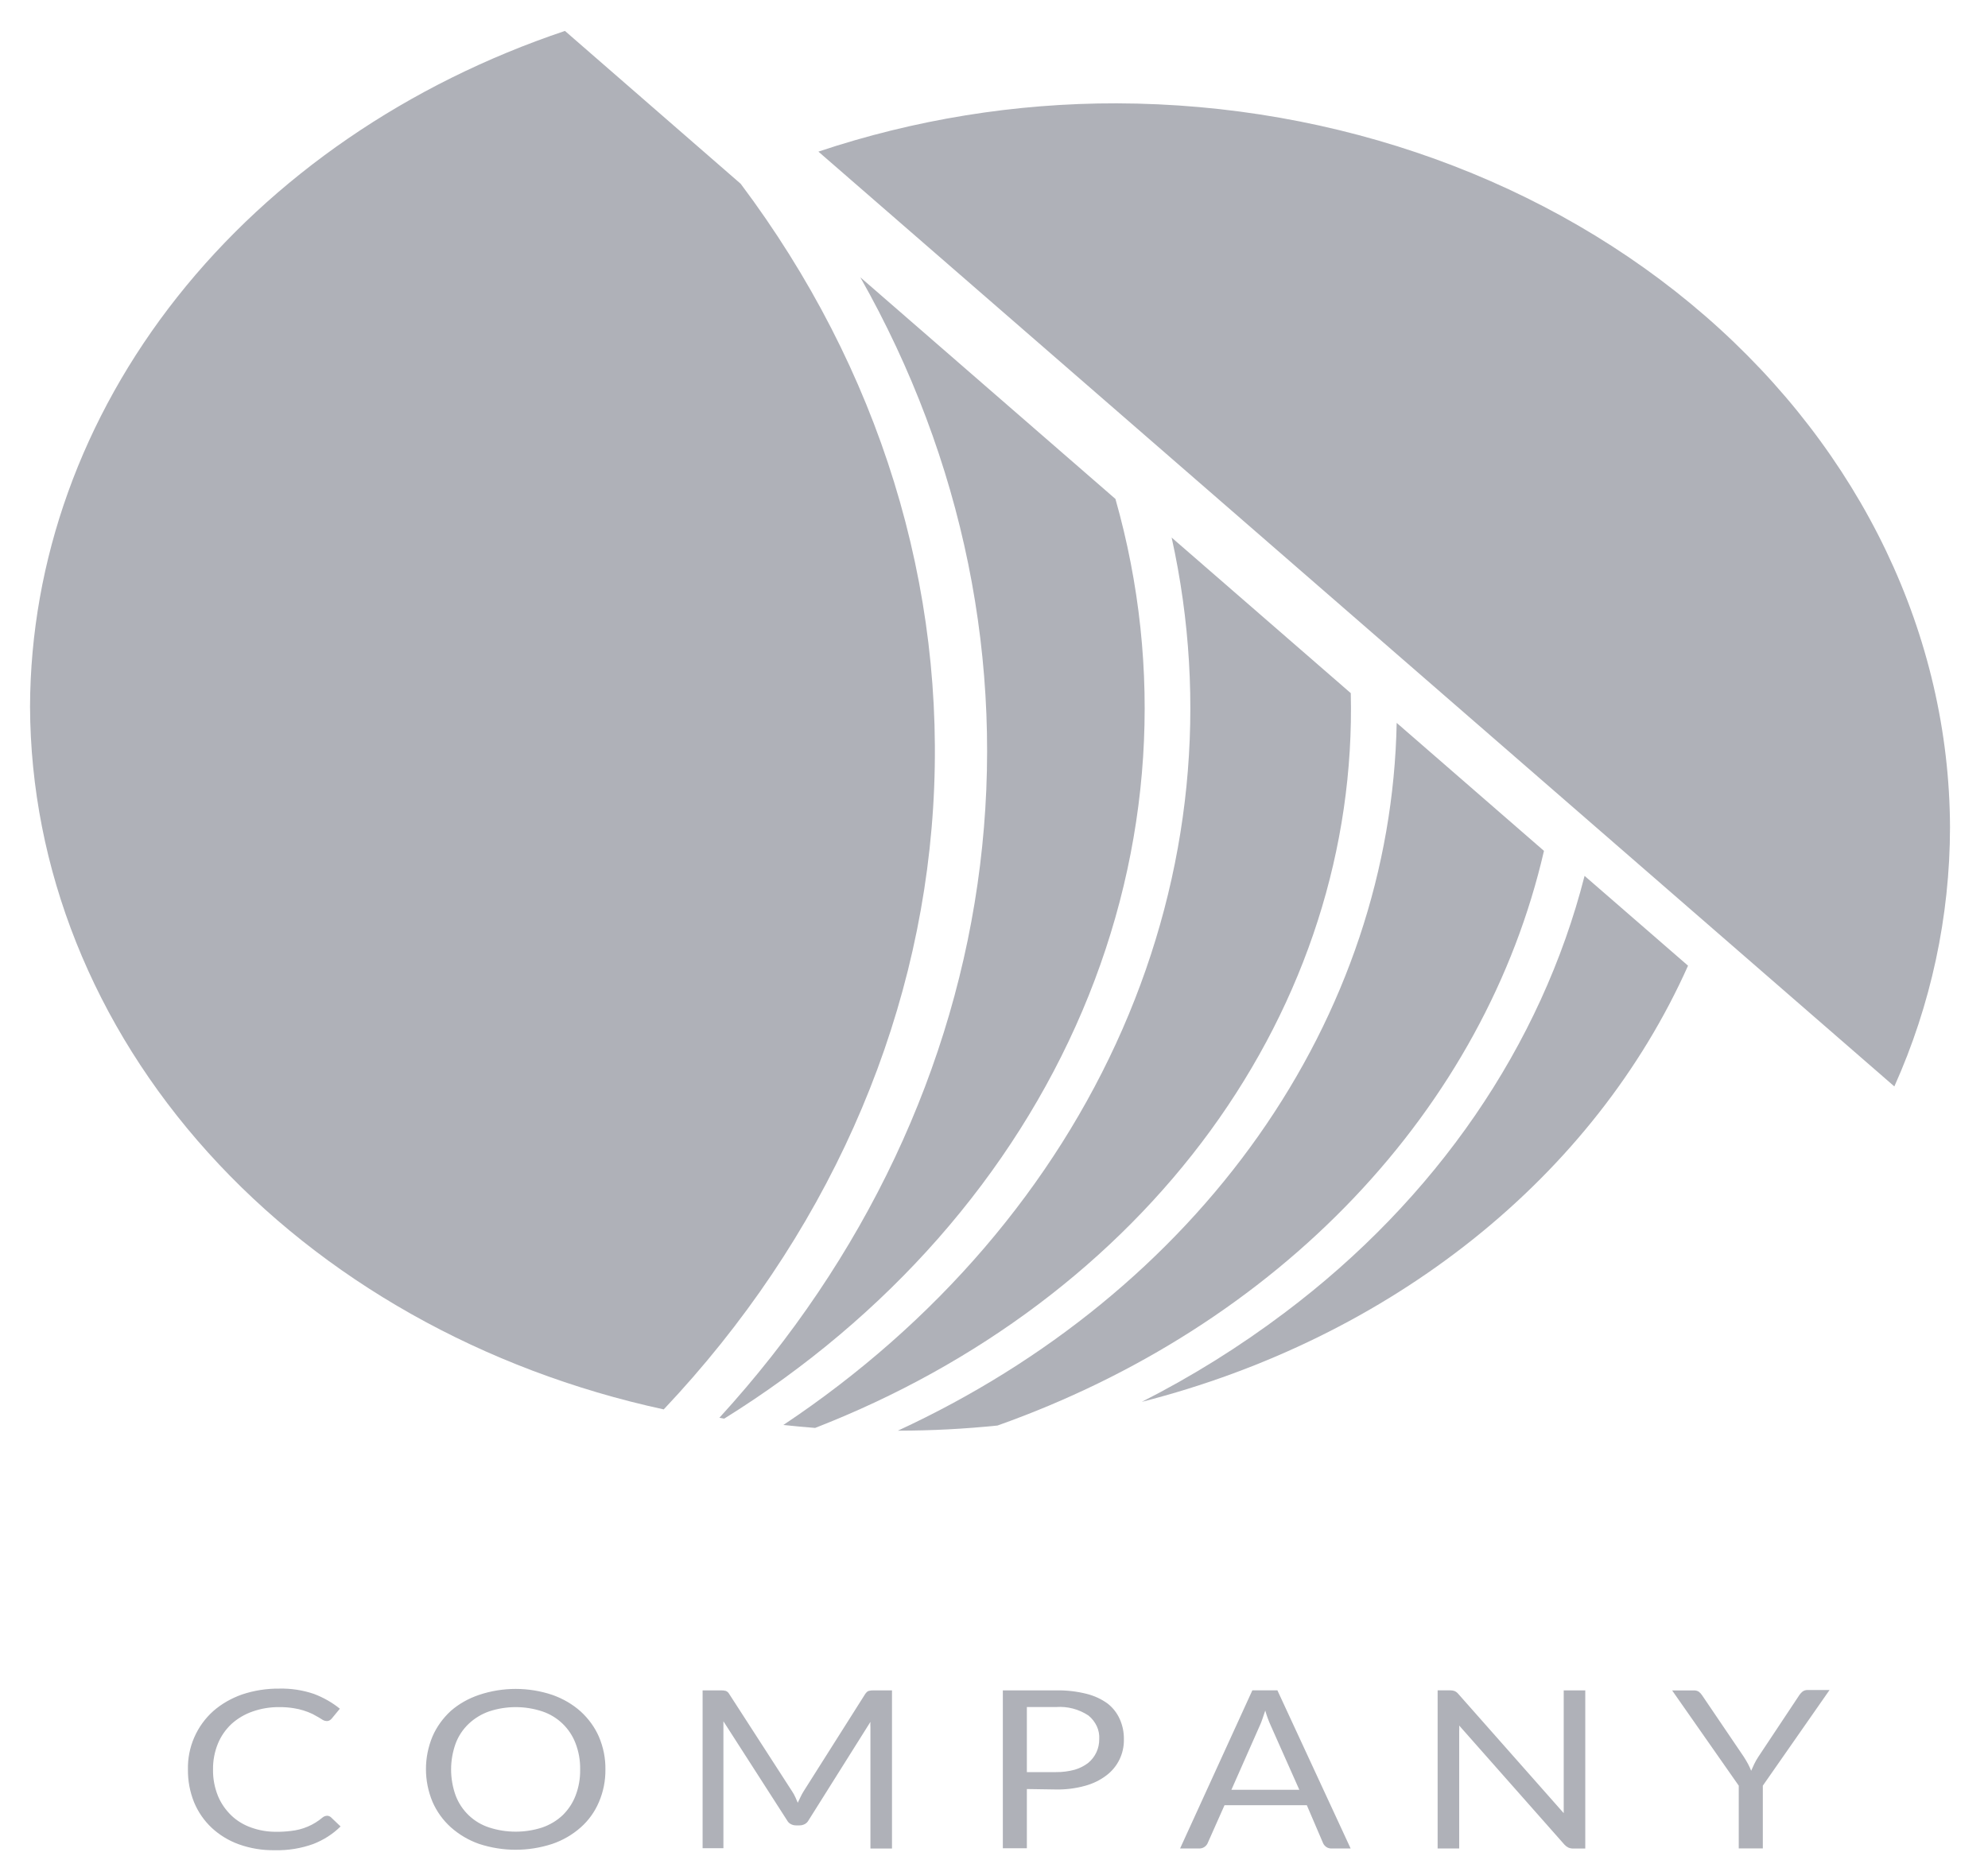
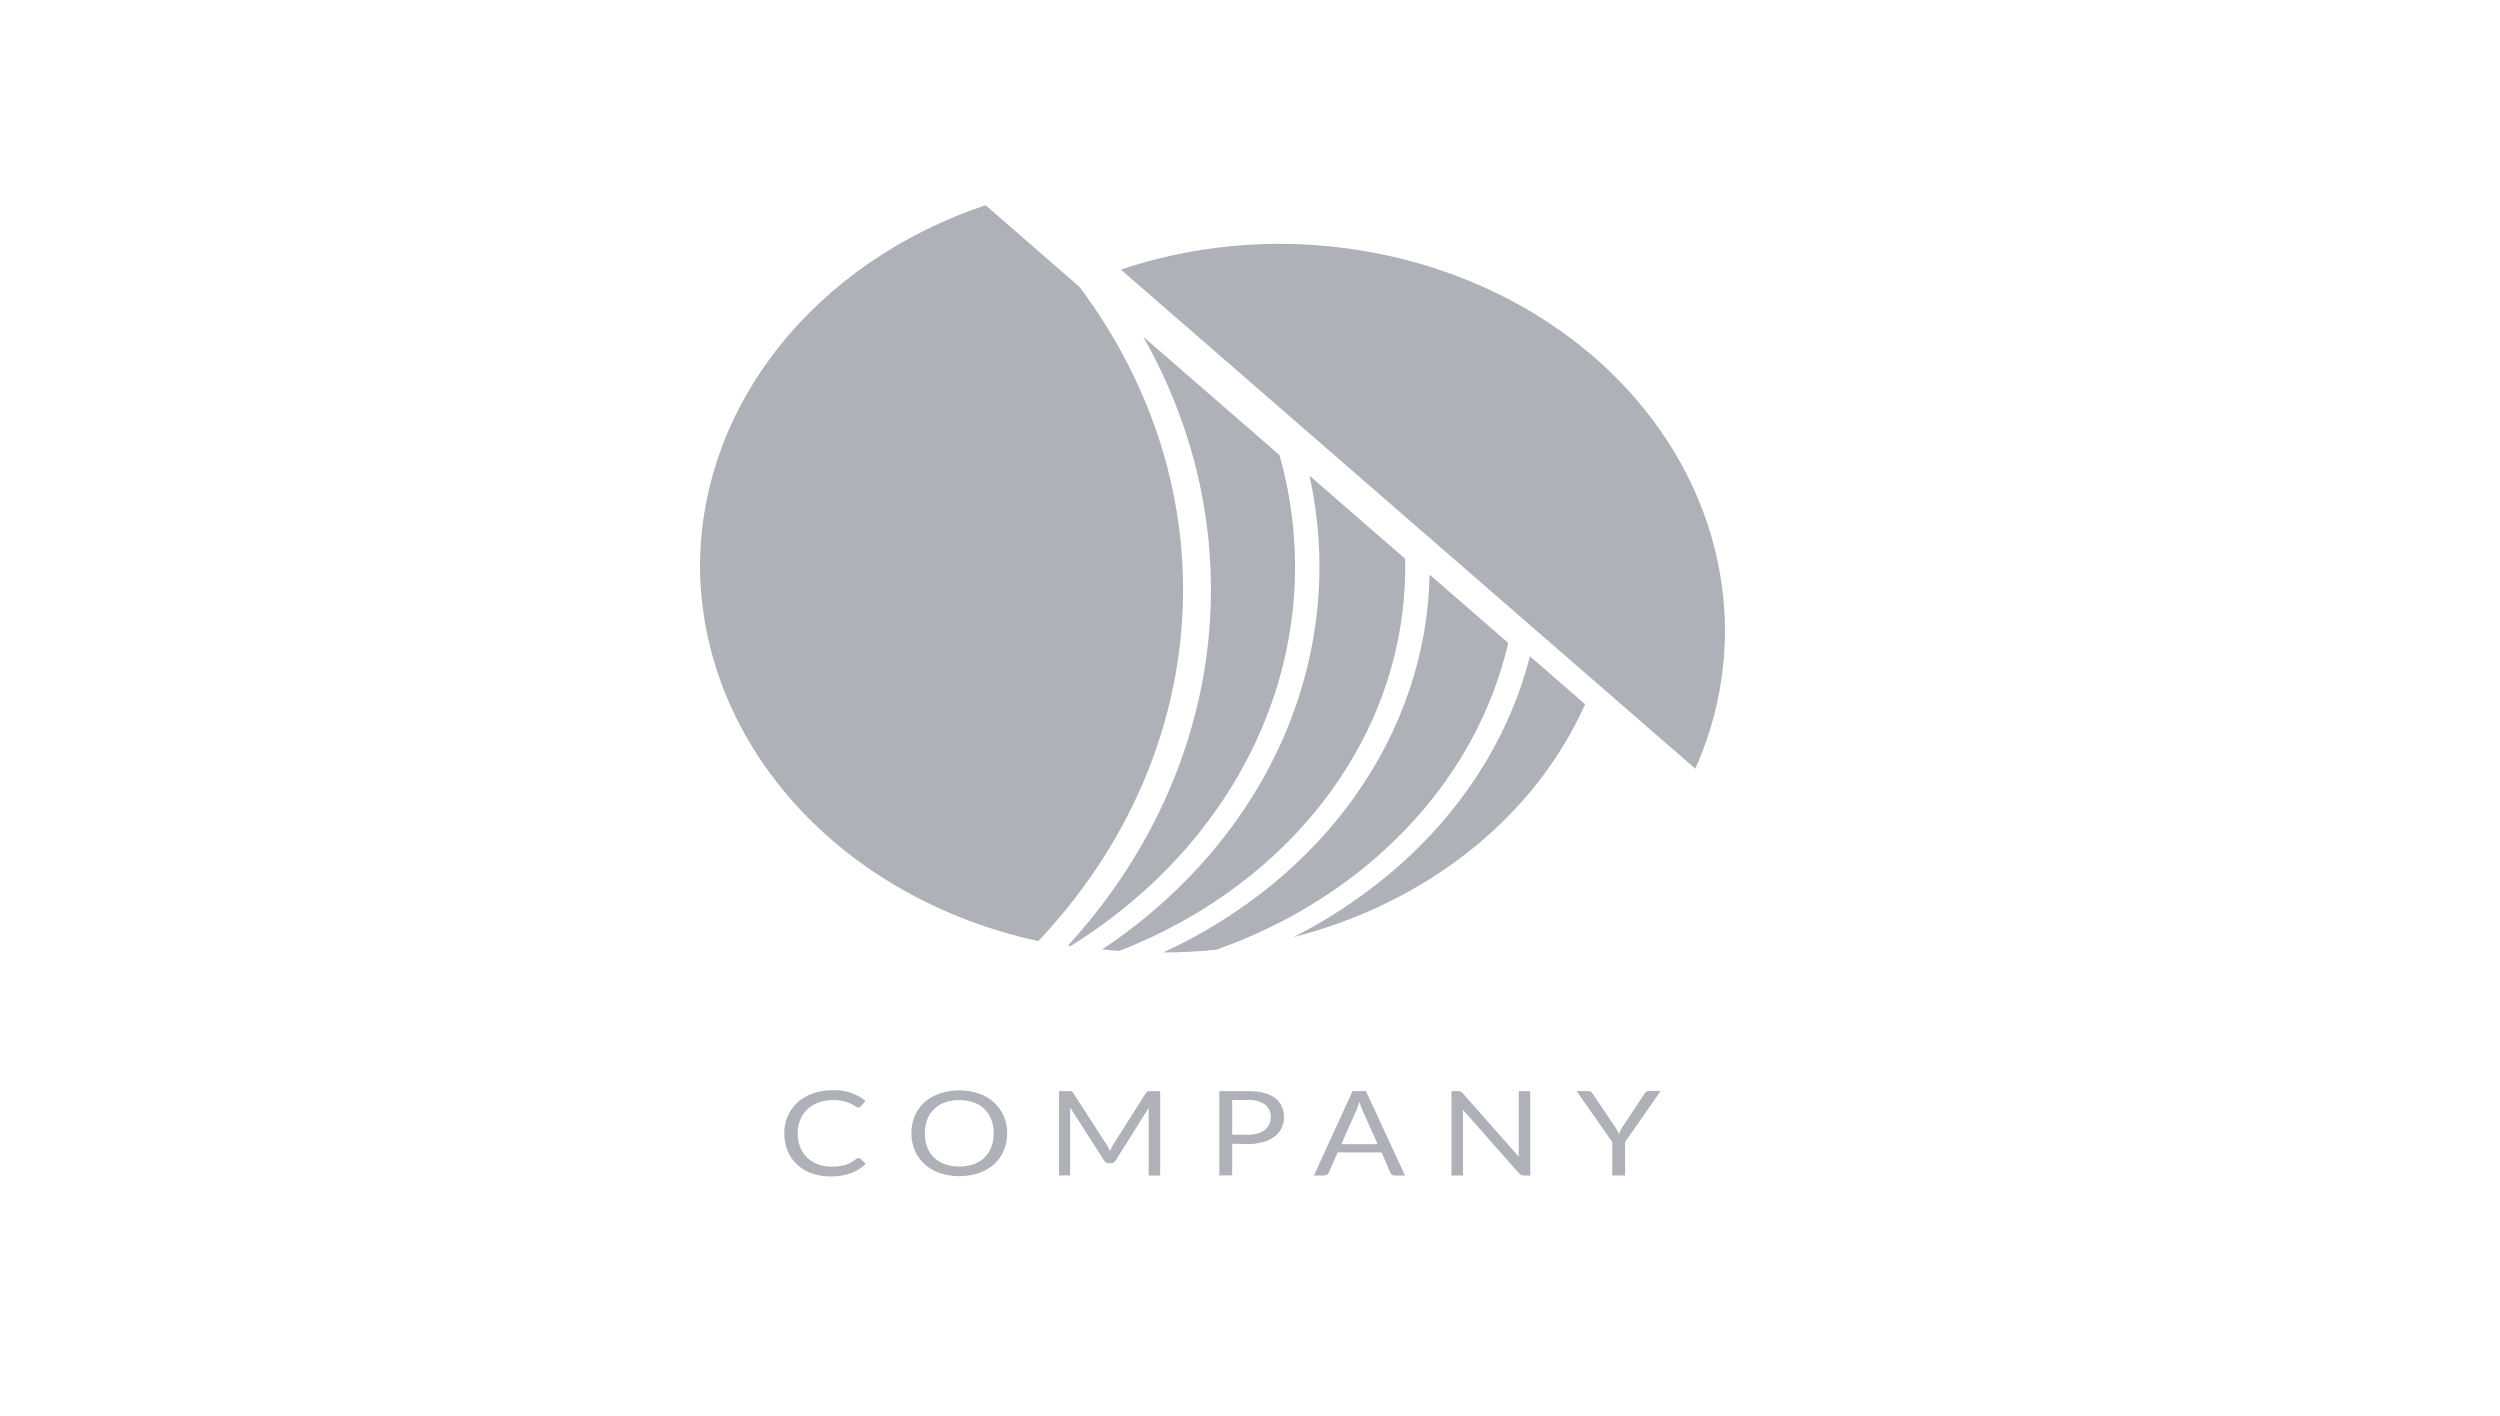
- <svg xmlns="http://www.w3.org/2000/svg" width="45" height="42" fill="none">
-   <path d="M7.406 41.101c.016 0 .032.004.046.01a.122.122 0 0 1 .039.024l.218.208c-.17.169-.379.304-.614.396a2.39 2.39 0 0 1-.87.142c-.28.005-.558-.04-.817-.133a1.793 1.793 0 0 1-.616-.374 1.674 1.674 0 0 1-.399-.578 1.927 1.927 0 0 1-.139-.742 1.724 1.724 0 0 1 .573-1.322c.186-.163.409-.291.654-.377.269-.09.555-.135.843-.132a2.27 2.27 0 0 1 .782.12c.216.082.415.195.587.335l-.183.222a.178.178 0 0 1-.047.04.125.125 0 0 1-.073.017.178.178 0 0 1-.08-.023l-.097-.06-.137-.076a1.551 1.551 0 0 0-.43-.132 1.892 1.892 0 0 0-.325-.024 1.76 1.76 0 0 0-.605.1 1.39 1.39 0 0 0-.475.28c-.136.128-.24.28-.308.445a1.499 1.499 0 0 0-.111.587 1.53 1.53 0 0 0 .111.597c.067.164.17.314.303.443.125.12.28.215.453.275.178.064.369.096.561.095.111.001.223-.005.333-.019a1.316 1.316 0 0 0 .72-.306.171.171 0 0 1 .103-.038ZM13.704 40.054a1.81 1.81 0 0 1-.147.737 1.594 1.594 0 0 1-.41.572 1.889 1.889 0 0 1-.645.375 2.655 2.655 0 0 1-1.658 0 1.91 1.91 0 0 1-.64-.377 1.677 1.677 0 0 1-.415-.578 1.922 1.922 0 0 1 0-1.475c.093-.216.234-.413.415-.58.182-.159.4-.282.64-.363a2.61 2.61 0 0 1 1.658 0c.242.085.461.213.643.376.18.165.32.36.412.571.101.238.151.489.147.742Zm-.572 0a1.566 1.566 0 0 0-.104-.593 1.22 1.22 0 0 0-.752-.722 1.918 1.918 0 0 0-1.205 0 1.295 1.295 0 0 0-.461.28 1.191 1.191 0 0 0-.295.443 1.737 1.737 0 0 0 0 1.184 1.209 1.209 0 0 0 .756.72c.388.127.816.127 1.205 0 .175-.061.332-.156.46-.277.131-.129.23-.28.292-.443.073-.19.108-.391.104-.592ZM18.001 40.675l.057.132c.022-.047.041-.09.063-.132a1.23 1.23 0 0 1 .071-.13l1.393-2.201c.028-.038.052-.062.08-.069a.373.373 0 0 1 .114-.012h.412v3.58h-.488V39.1a.938.938 0 0 1 0-.124L18.3 41.208a.203.203 0 0 1-.082.081.246.246 0 0 1-.12.03h-.079a.243.243 0 0 1-.12-.03.2.2 0 0 1-.081-.081l-1.443-2.246V41.835h-.471v-3.572h.411a.373.373 0 0 1 .115.012c.034.015.06.039.076.069l1.423 2.203a.76.76 0 0 1 .071.128ZM23.244 40.497v1.34H22.7v-3.574h1.216c.23-.004.458.023.679.078.176.044.34.12.48.223a.922.922 0 0 1 .272.35c.065.146.096.302.093.458a.993.993 0 0 1-.395.815c-.14.107-.305.188-.483.236a2.3 2.3 0 0 1-.657.083l-.66-.01Zm0-.384h.66c.143.002.286-.017.423-.054a.924.924 0 0 0 .305-.154.686.686 0 0 0 .25-.538.605.605 0 0 0-.054-.291.69.69 0 0 0-.19-.244 1.172 1.172 0 0 0-.734-.192h-.66v1.473ZM30.573 41.842h-.43a.205.205 0 0 1-.12-.033.222.222 0 0 1-.072-.083l-.37-.864h-1.863l-.384.864a.205.205 0 0 1-.19.116h-.432l1.636-3.58h.567l1.658 3.58Zm-2.7-1.329h1.538l-.648-1.457c-.05-.11-.09-.222-.123-.336l-.063.187c-.019.057-.04.11-.06.152l-.643 1.454ZM32.929 38.28c.032.015.06.037.081.063l2.386 2.699v-2.779h.488v3.58h-.272a.265.265 0 0 1-.112-.022.299.299 0 0 1-.087-.066l-2.383-2.696a.974.974 0 0 1 0 .123v2.66h-.488v-3.58h.289c.033 0 .067.006.098.017ZM39.903 40.419v1.421h-.545V40.42l-1.508-2.156h.488a.197.197 0 0 1 .117.03c.03.024.055.051.074.081l.943 1.391c.038.06.071.114.098.166.028.052.05.102.069.151l.07-.154c.027-.056.058-.11.093-.163l.93-1.4a.376.376 0 0 1 .07-.076.182.182 0 0 1 .118-.035h.493l-1.51 2.165ZM17.731 32.256c.237.026.477.047.72.066 3.679-1.43 6.791-3.77 8.948-6.728 2.156-2.958 3.261-6.403 3.177-9.904l-4.055-3.522c.825 3.727.44 7.58-1.113 11.128s-4.21 6.65-7.677 8.96Z" fill="#AFB1B8" />
-   <path d="m16.284 32.092.109.02c3.704-2.303 6.527-5.517 8.106-9.228 1.579-3.711 1.84-7.749.75-11.59l-5.775-5.017c2.335 4.124 3.276 8.74 2.71 13.31-.564 4.57-2.61 8.906-5.9 12.505ZM35.868 19.826c-.981 3.847-3.364 7.316-6.795 9.893a21.629 21.629 0 0 1-3.228 2.013c2.794-.713 5.361-1.974 7.505-3.686s3.807-3.829 4.86-6.187l-2.342-2.033Z" fill="#AFB1B8" />
-   <path d="m34.949 19.26-3.334-2.897c-.064 3.303-1.145 6.531-3.13 9.348-1.986 2.818-4.804 5.122-8.16 6.673h.016c.748 0 1.495-.04 2.238-.116 3.137-1.113 5.909-2.883 8.067-5.153 2.159-2.27 3.637-4.968 4.303-7.855ZM16.766 4.16 12.788.7C9.232 1.894 6.174 3.993 4.013 6.722 1.853 9.452.691 12.684.68 15.996c.013 3.66 1.431 7.212 4.03 10.093 2.597 2.88 6.227 4.927 10.314 5.814 3.648-3.862 5.784-8.634 6.098-13.623.313-4.99-1.213-9.935-4.356-14.12ZM44.14 18.727c-.014-4.342-2.006-8.503-5.54-11.574-3.535-3.07-8.324-4.801-13.322-4.814a21.18 21.18 0 0 0-6.753 1.093l24.355 21.16a14.352 14.352 0 0 0 1.26-5.865Z" fill="#AFB1B8" />
+ <svg xmlns="http://www.w3.org/2000/svg" width="106" height="60" fill="none">
+   <path fill="#AFB1B8" d="M36.406 49.101c.016 0 .032.004.046.01a.122.122 0 0 1 .039.024l.218.208c-.17.169-.379.304-.614.396a2.39 2.39 0 0 1-.87.142c-.28.005-.558-.04-.817-.133a1.794 1.794 0 0 1-.616-.374 1.674 1.674 0 0 1-.398-.578 1.926 1.926 0 0 1-.14-.742 1.725 1.725 0 0 1 .572-1.322c.187-.163.41-.291.655-.377.269-.09.555-.135.843-.132a2.27 2.27 0 0 1 .782.12c.216.082.415.195.587.335l-.183.222a.177.177 0 0 1-.046.04.125.125 0 0 1-.074.017.177.177 0 0 1-.08-.023l-.097-.06-.137-.076a1.555 1.555 0 0 0-.43-.132 1.892 1.892 0 0 0-.325-.024 1.759 1.759 0 0 0-.605.1c-.18.063-.341.158-.474.28-.136.128-.241.28-.309.445a1.497 1.497 0 0 0-.111.587c-.004.203.034.405.111.597a1.3 1.3 0 0 0 .303.443c.125.12.28.215.453.275.178.064.369.096.561.095.111.001.223-.005.333-.019a1.316 1.316 0 0 0 .72-.306.171.171 0 0 1 .103-.038ZM42.704 48.054a1.81 1.81 0 0 1-.147.737 1.593 1.593 0 0 1-.41.572 1.889 1.889 0 0 1-.645.375 2.655 2.655 0 0 1-1.658 0 1.91 1.91 0 0 1-.64-.377 1.677 1.677 0 0 1-.415-.578 1.922 1.922 0 0 1 0-1.476c.093-.215.234-.412.415-.58.182-.158.4-.281.64-.362a2.61 2.61 0 0 1 1.658 0c.242.085.461.213.643.376.18.165.32.36.412.571.101.238.151.489.147.742Zm-.572 0a1.566 1.566 0 0 0-.104-.593 1.22 1.22 0 0 0-.752-.722 1.916 1.916 0 0 0-1.205 0 1.297 1.297 0 0 0-.461.28 1.191 1.191 0 0 0-.294.443 1.738 1.738 0 0 0 0 1.184 1.21 1.21 0 0 0 .755.72c.388.127.816.127 1.205 0 .175-.061.333-.156.46-.277.131-.129.23-.28.292-.443.074-.19.108-.391.104-.592ZM47.001 48.675l.058.132c.021-.047.04-.09.062-.132.021-.045.045-.088.071-.13l1.393-2.201c.028-.038.052-.062.08-.069a.373.373 0 0 1 .114-.012h.412v3.58h-.488V47.1a.972.972 0 0 1 0-.124L47.3 49.208a.203.203 0 0 1-.082.081.247.247 0 0 1-.12.03h-.079a.244.244 0 0 1-.12-.03.202.202 0 0 1-.081-.081l-1.443-2.246v2.874h-.471v-3.573h.411a.374.374 0 0 1 .115.012c.034.015.06.039.076.069l1.423 2.203c.028.04.052.083.071.128ZM52.244 48.497v1.34H51.7v-3.574h1.216c.23-.004.459.023.679.078.176.044.34.12.48.223a.922.922 0 0 1 .273.35c.064.146.095.302.092.458a.991.991 0 0 1-.395.815c-.14.107-.304.188-.483.236a2.307 2.307 0 0 1-.657.083l-.66-.01Zm0-.384h.66c.143.002.286-.017.423-.054a.923.923 0 0 0 .305-.154.687.687 0 0 0 .25-.538.605.605 0 0 0-.054-.291.69.69 0 0 0-.19-.244 1.172 1.172 0 0 0-.734-.192h-.66v1.473ZM59.573 49.842h-.43a.204.204 0 0 1-.12-.033.225.225 0 0 1-.072-.083l-.37-.864h-1.863l-.384.864a.204.204 0 0 1-.19.116h-.432l1.636-3.58h.567l1.658 3.58Zm-2.7-1.329h1.539l-.65-1.456c-.049-.11-.09-.223-.122-.337l-.063.187c-.019.057-.04.11-.06.152l-.643 1.454ZM61.929 46.28c.032.015.06.037.082.063l2.385 2.699v-2.779h.488v3.58h-.272a.265.265 0 0 1-.112-.022.297.297 0 0 1-.087-.066l-2.383-2.696a.974.974 0 0 1 0 .123V49.842h-.488v-3.579h.289c.033 0 .067.005.098.017ZM68.903 48.419v1.421h-.545V48.42l-1.508-2.156h.488a.196.196 0 0 1 .117.03.31.31 0 0 1 .074.081l.943 1.391a1.419 1.419 0 0 1 .166.317l.072-.154a1.22 1.22 0 0 1 .092-.163l.93-1.4a.379.379 0 0 1 .07-.076.182.182 0 0 1 .118-.035h.494l-1.51 2.165ZM46.731 40.256c.238.026.478.047.72.066 3.68-1.43 6.791-3.77 8.948-6.728 2.156-2.958 3.261-6.403 3.177-9.904l-4.054-3.522c.824 3.727.438 7.58-1.114 11.128-1.553 3.548-4.21 6.65-7.677 8.96Z" />
+   <path fill="#AFB1B8" d="m45.284 40.092.109.02c3.704-2.303 6.527-5.517 8.106-9.228 1.579-3.711 1.84-7.749.75-11.59l-5.775-5.017c2.335 4.124 3.276 8.74 2.71 13.31-.564 4.57-2.61 8.906-5.9 12.505ZM64.868 27.827c-.981 3.846-3.364 7.315-6.794 9.892a21.625 21.625 0 0 1-3.228 2.014c2.793-.714 5.36-1.975 7.504-3.687 2.144-1.712 3.807-3.828 4.86-6.187l-2.342-2.032Z" />
+   <path fill="#AFB1B8" d="m63.949 27.26-3.334-2.897c-.064 3.303-1.145 6.531-3.13 9.349-1.986 2.817-4.804 5.12-8.16 6.672h.016c.748 0 1.495-.04 2.238-.116 3.137-1.113 5.909-2.883 8.067-5.153 2.159-2.27 3.637-4.968 4.303-7.855ZM45.766 12.161 41.788 8.7c-3.556 1.194-6.614 3.293-8.775 6.022-2.16 2.73-3.322 5.962-3.333 9.274.013 3.66 1.431 7.212 4.03 10.093 2.597 2.881 6.227 4.927 10.314 5.814 3.648-3.862 5.785-8.634 6.098-13.623.313-4.99-1.213-9.935-4.356-14.119ZM73.14 26.727c-.014-4.342-2.006-8.503-5.54-11.574-3.534-3.07-8.324-4.801-13.322-4.814-2.31-.002-4.6.369-6.753 1.093l24.355 21.16a14.353 14.353 0 0 0 1.26-5.865Z" />
</svg>
